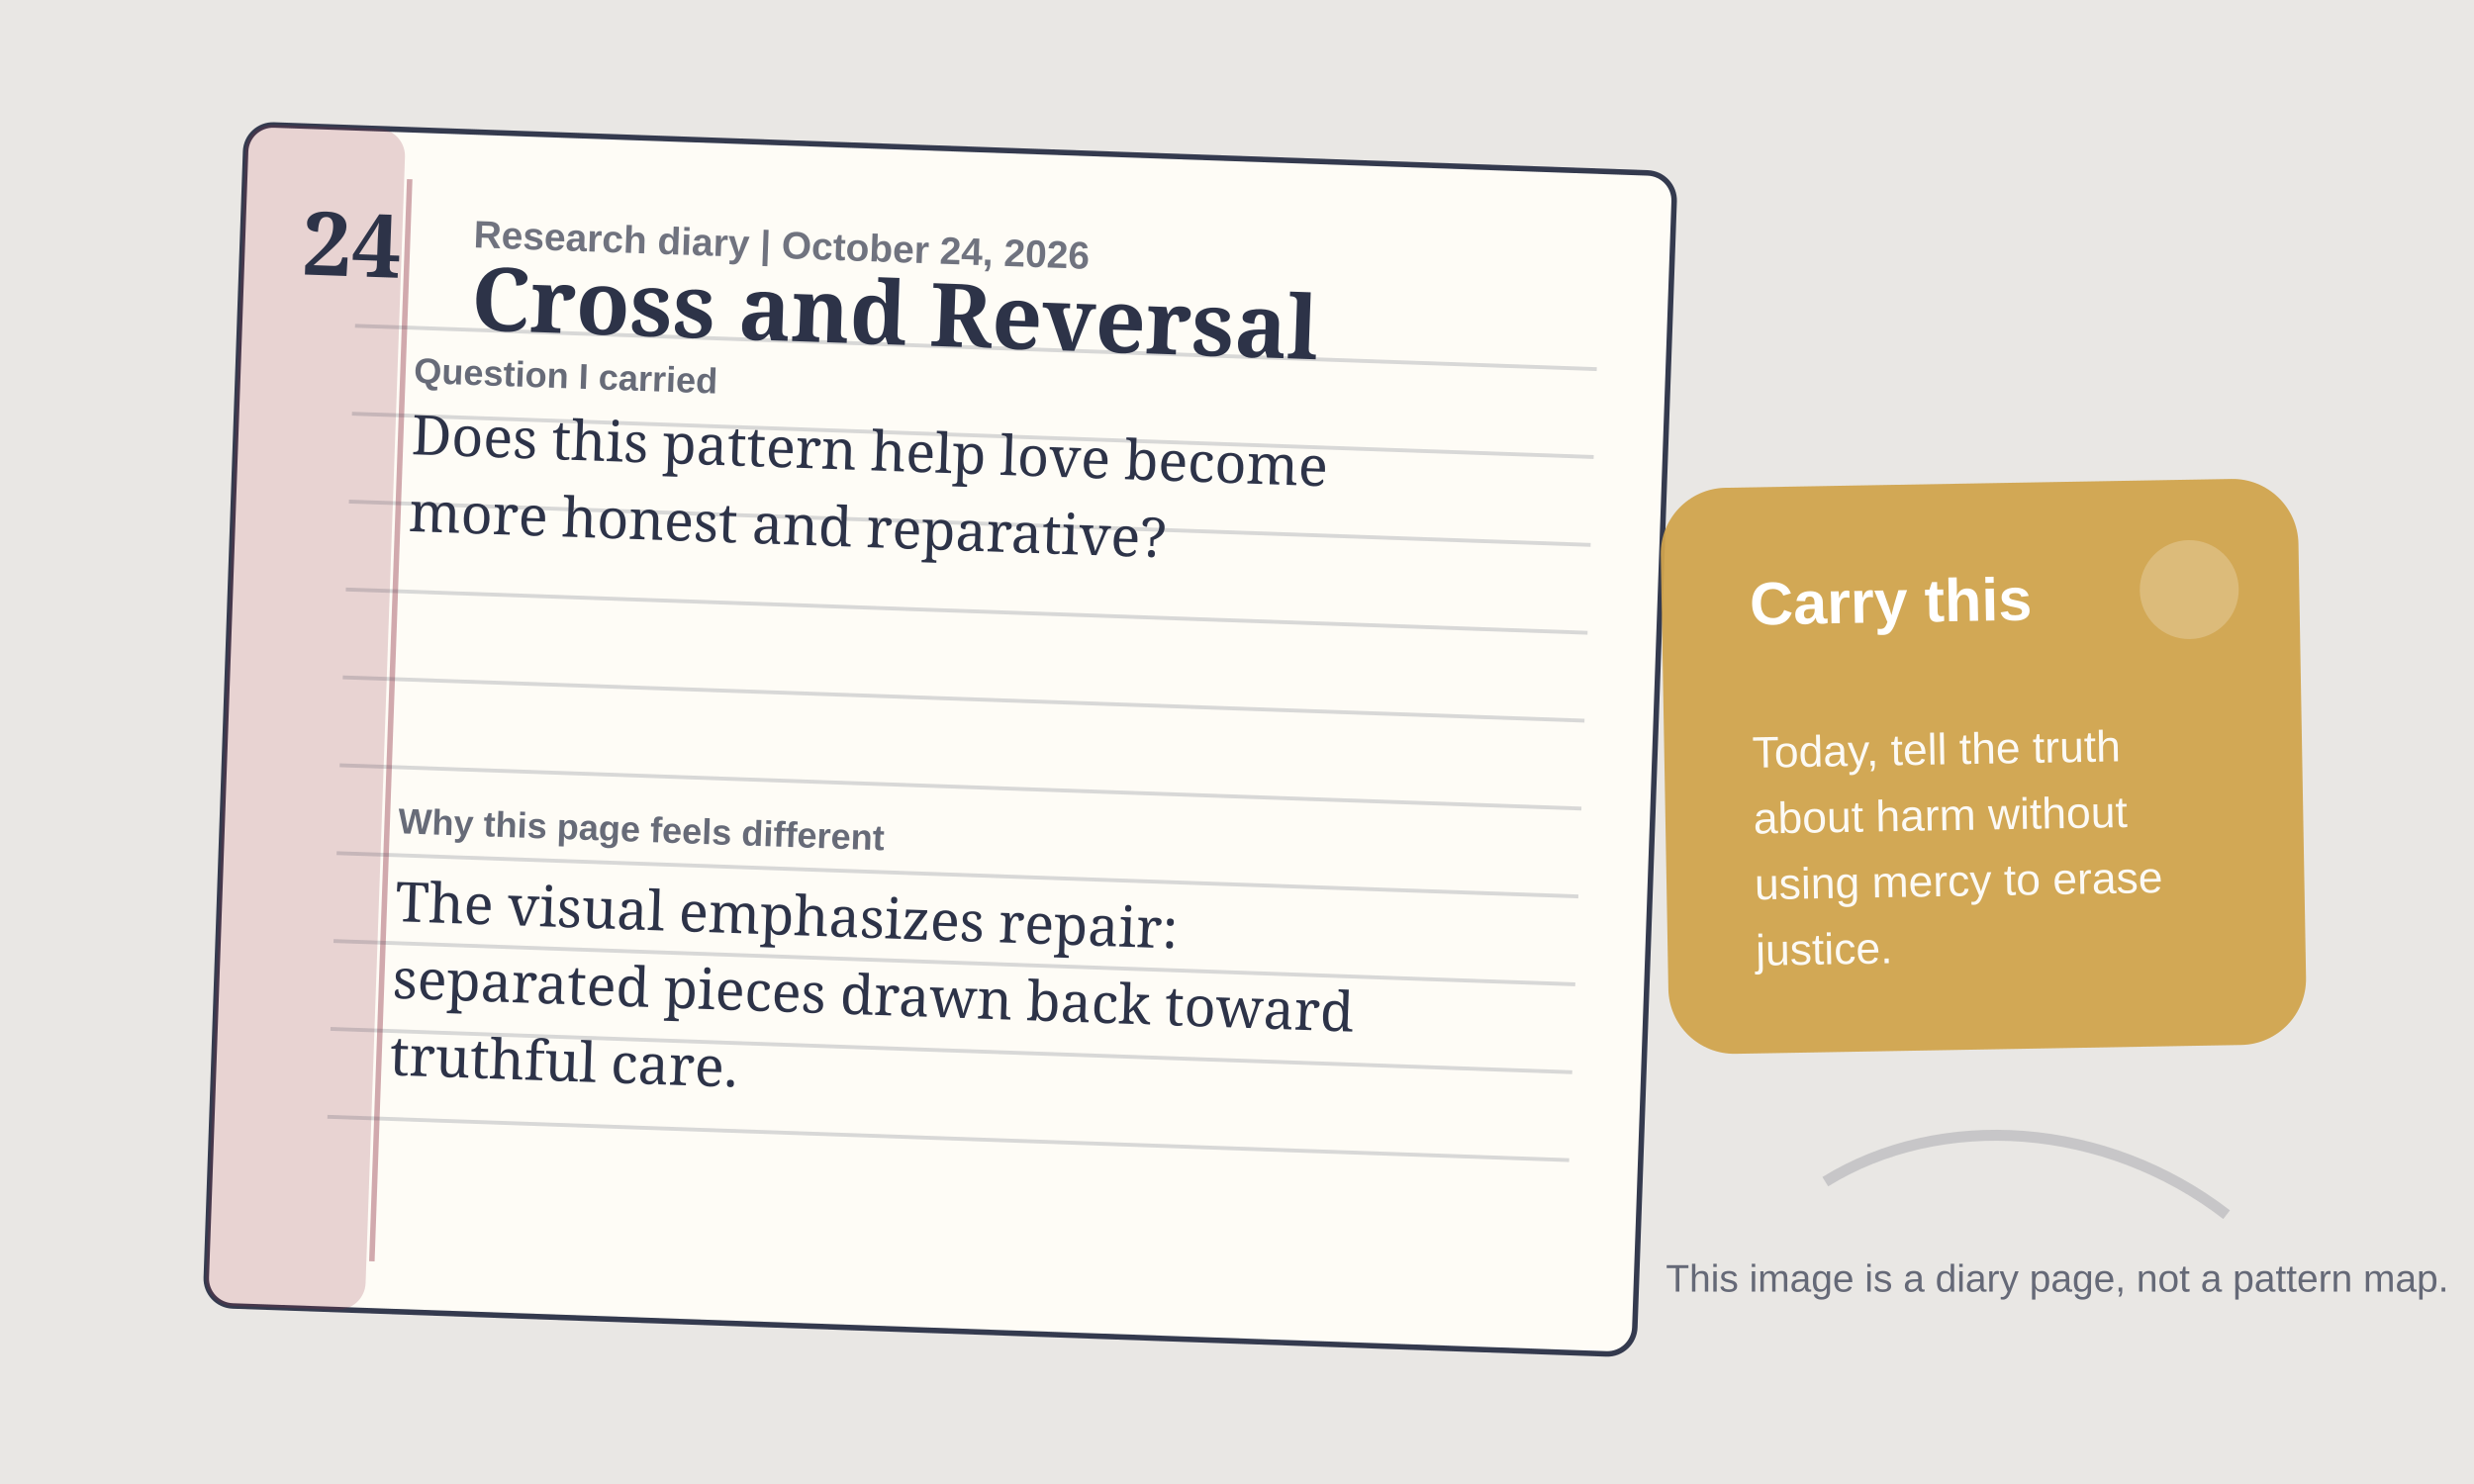
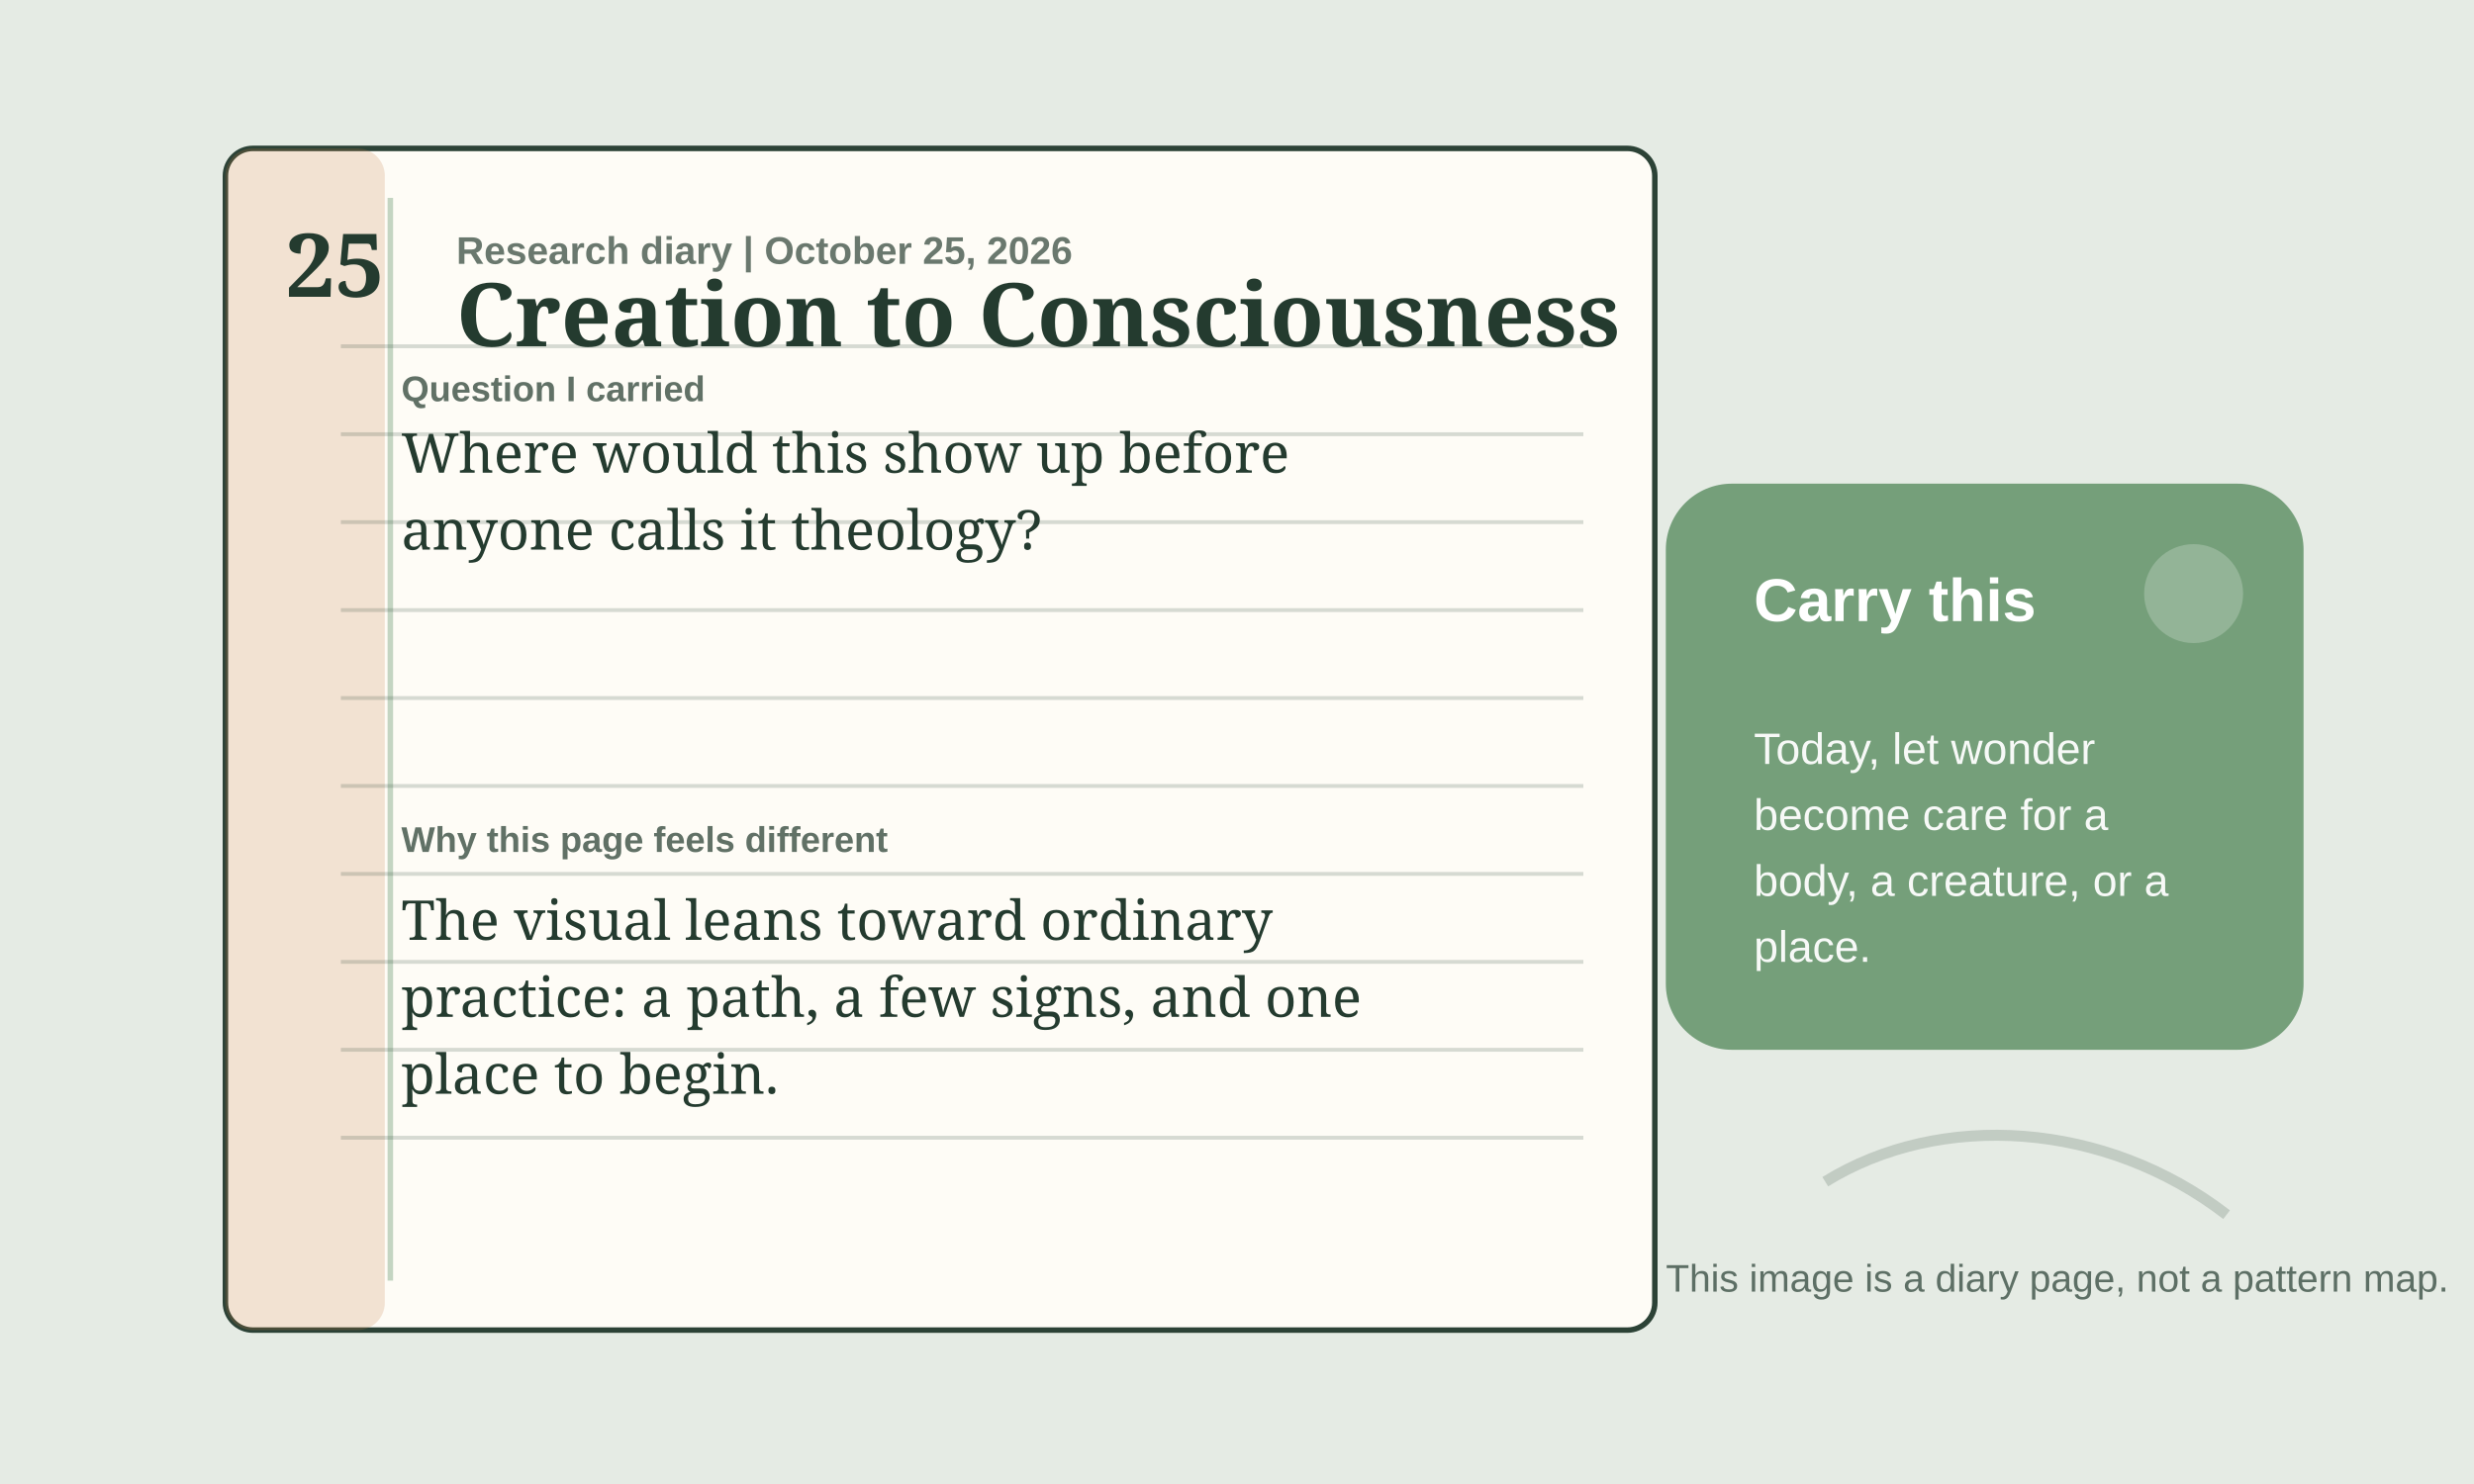
<svg xmlns="http://www.w3.org/2000/svg" width="900" height="540" viewBox="0 0 900 540" role="img" aria-labelledby="title desc">
  <style>
-     .eyebrow { font: 700 14px Arial, sans-serif; letter-spacing: 0; fill: #2d3348; opacity: 0.68; }
-     .title { font: 700 32px Georgia, serif; letter-spacing: 0; fill: #2d3348; }
-     .diary { font: 20px Georgia, serif; letter-spacing: 0; fill: #2d3348; }
-     .label { font: 700 13px Arial, sans-serif; letter-spacing: 0; fill: #2d3348; opacity: 0.72; }
+     .eyebrow { font: 700 14px Arial, sans-serif; letter-spacing: 0; fill: #243b2f; opacity: 0.68; }
+     .title { font: 700 32px Georgia, serif; letter-spacing: 0; fill: #243b2f; }
+     .diary { font: 20px Georgia, serif; letter-spacing: 0; fill: #243b2f; }
+     .label { font: 700 13px Arial, sans-serif; letter-spacing: 0; fill: #243b2f; opacity: 0.72; }
    .cardtitle { font: 700 22px Arial, sans-serif; letter-spacing: 0; fill: #ffffff; }
    .cardtext { font: 16px Arial, sans-serif; letter-spacing: 0; fill: #ffffff; opacity: 0.94; }
-     .small { font: 14px Arial, sans-serif; letter-spacing: 0; fill: #2d3348; opacity: 0.70; }
+     .small { font: 14px Arial, sans-serif; letter-spacing: 0; fill: #243b2f; opacity: 0.70; }
  </style>
-   <rect width="900" height="540" fill="#f2f0ec" />
-   <rect x="0" y="0" width="900" height="540" fill="#2d3348" opacity="0.05" />
-   <g transform="rotate(2 340 270)">
-     <rect x="82" y="54" width="520" height="430" rx="10" fill="#fffdf7" stroke="#2d3348" stroke-width="2" opacity="0.96" />
-     <rect x="82" y="54" width="58" height="430" rx="10" fill="#8f2d3f" opacity="0.20" />
-     <line x1="142" y1="72" x2="142" y2="466" stroke="#8f2d3f" stroke-width="2" opacity="0.40" />
-     <line x1="124" y1="126" x2="576" y2="126" stroke="#2d3348" stroke-width="1.4" opacity="0.18" />
-     <line x1="124" y1="158" x2="576" y2="158" stroke="#2d3348" stroke-width="1.4" opacity="0.18" />
-     <line x1="124" y1="190" x2="576" y2="190" stroke="#2d3348" stroke-width="1.4" opacity="0.18" />
-     <line x1="124" y1="222" x2="576" y2="222" stroke="#2d3348" stroke-width="1.4" opacity="0.18" />
-     <line x1="124" y1="254" x2="576" y2="254" stroke="#2d3348" stroke-width="1.4" opacity="0.18" />
-     <line x1="124" y1="286" x2="576" y2="286" stroke="#2d3348" stroke-width="1.4" opacity="0.18" />
-     <line x1="124" y1="318" x2="576" y2="318" stroke="#2d3348" stroke-width="1.4" opacity="0.18" />
-     <line x1="124" y1="350" x2="576" y2="350" stroke="#2d3348" stroke-width="1.4" opacity="0.18" />
-     <line x1="124" y1="382" x2="576" y2="382" stroke="#2d3348" stroke-width="1.4" opacity="0.18" />
-     <line x1="124" y1="414" x2="576" y2="414" stroke="#2d3348" stroke-width="1.4" opacity="0.18" />
-     <text x="166" y="96" class="eyebrow">Research diary | October 24, 2026</text>
-     <text x="166" y="126" class="title">Cross and Reversal</text>
+   <rect width="900" height="540" fill="#eef3ed" />
+   <rect x="0" y="0" width="900" height="540" fill="#243b2f" opacity="0.05" />
+   <g transform="rotate(0 340 270)">
+     <rect x="82" y="54" width="520" height="430" rx="10" fill="#fffdf7" stroke="#243b2f" stroke-width="2" opacity="0.96" />
+     <rect x="82" y="54" width="58" height="430" rx="10" fill="#c47a43" opacity="0.20" />
+     <line x1="142" y1="72" x2="142" y2="466" stroke="#6e9a74" stroke-width="2" opacity="0.40" />
+     <line x1="124" y1="126" x2="576" y2="126" stroke="#243b2f" stroke-width="1.4" opacity="0.18" />
+     <line x1="124" y1="158" x2="576" y2="158" stroke="#243b2f" stroke-width="1.4" opacity="0.18" />
+     <line x1="124" y1="190" x2="576" y2="190" stroke="#243b2f" stroke-width="1.4" opacity="0.18" />
+     <line x1="124" y1="222" x2="576" y2="222" stroke="#243b2f" stroke-width="1.4" opacity="0.18" />
+     <line x1="124" y1="254" x2="576" y2="254" stroke="#243b2f" stroke-width="1.4" opacity="0.18" />
+     <line x1="124" y1="286" x2="576" y2="286" stroke="#243b2f" stroke-width="1.4" opacity="0.18" />
+     <line x1="124" y1="318" x2="576" y2="318" stroke="#243b2f" stroke-width="1.4" opacity="0.18" />
+     <line x1="124" y1="350" x2="576" y2="350" stroke="#243b2f" stroke-width="1.4" opacity="0.18" />
+     <line x1="124" y1="382" x2="576" y2="382" stroke="#243b2f" stroke-width="1.4" opacity="0.18" />
+     <line x1="124" y1="414" x2="576" y2="414" stroke="#243b2f" stroke-width="1.4" opacity="0.18" />
+     <text x="166" y="96" class="eyebrow">Research diary | October 25, 2026</text>
+     <text x="166" y="126" class="title">Creation to Consciousness</text>
    <text x="146" y="146" class="label">Question I carried</text>
-     <text x="104" y="108" class="title">24</text>
+     <text x="104" y="108" class="title">25</text>
  </g>
-   <g transform="rotate(2 340 270)">
-     <text x="146" y="172" class="diary">Does this pattern help love become</text>
-     <text x="146" y="200" class="diary">more honest and reparative?</text>
+   <g transform="rotate(0 340 270)">
+     <text x="146" y="172" class="diary">Where would this show up before</text>
+     <text x="146" y="200" class="diary">anyone calls it theology?</text>
    <text x="146" y="310" class="label">Why this page feels different</text>
-     <text x="146" y="342" class="diary">The visual emphasizes repair:</text>
-     <text x="146" y="370" class="diary">separated pieces drawn back toward</text>
-     <text x="146" y="398" class="diary">truthful care.</text>
+     <text x="146" y="342" class="diary">The visual leans toward ordinary</text>
+     <text x="146" y="370" class="diary">practice: a path, a few signs, and one</text>
+     <text x="146" y="398" class="diary">place to begin.</text>
  </g>
-   <g transform="rotate(-1 714 306)">
-     <rect x="606" y="176" width="232" height="206" rx="24" fill="#d0a44c" opacity="0.94" />
+   <g transform="rotate(0 714 306)">
+     <rect x="606" y="176" width="232" height="206" rx="24" fill="#6e9a74" opacity="0.94" />
    <circle cx="798" cy="216" r="18" fill="#ffffff" opacity="0.22" />
    <text x="638" y="226" class="cardtitle">Carry this</text>
-     <text x="638" y="278" class="cardtext">Today, tell the truth</text>
-     <text x="638" y="302" class="cardtext">about harm without</text>
-     <text x="638" y="326" class="cardtext">using mercy to erase</text>
-     <text x="638" y="350" class="cardtext">justice.</text>
+     <text x="638" y="278" class="cardtext">Today, let wonder</text>
+     <text x="638" y="302" class="cardtext">become care for a</text>
+     <text x="638" y="326" class="cardtext">body, a creature, or a</text>
+     <text x="638" y="350" class="cardtext">place.</text>
  </g>
-   <path d="M664 430 C706 404 766 408 810 442" fill="none" stroke="#2d3348" stroke-width="4" opacity="0.18" />
+   <path d="M664 430 C706 404 766 408 810 442" fill="none" stroke="#243b2f" stroke-width="4" opacity="0.18" />
  <text x="606" y="470" class="small">This image is a diary page, not a pattern map.</text>
</svg>
